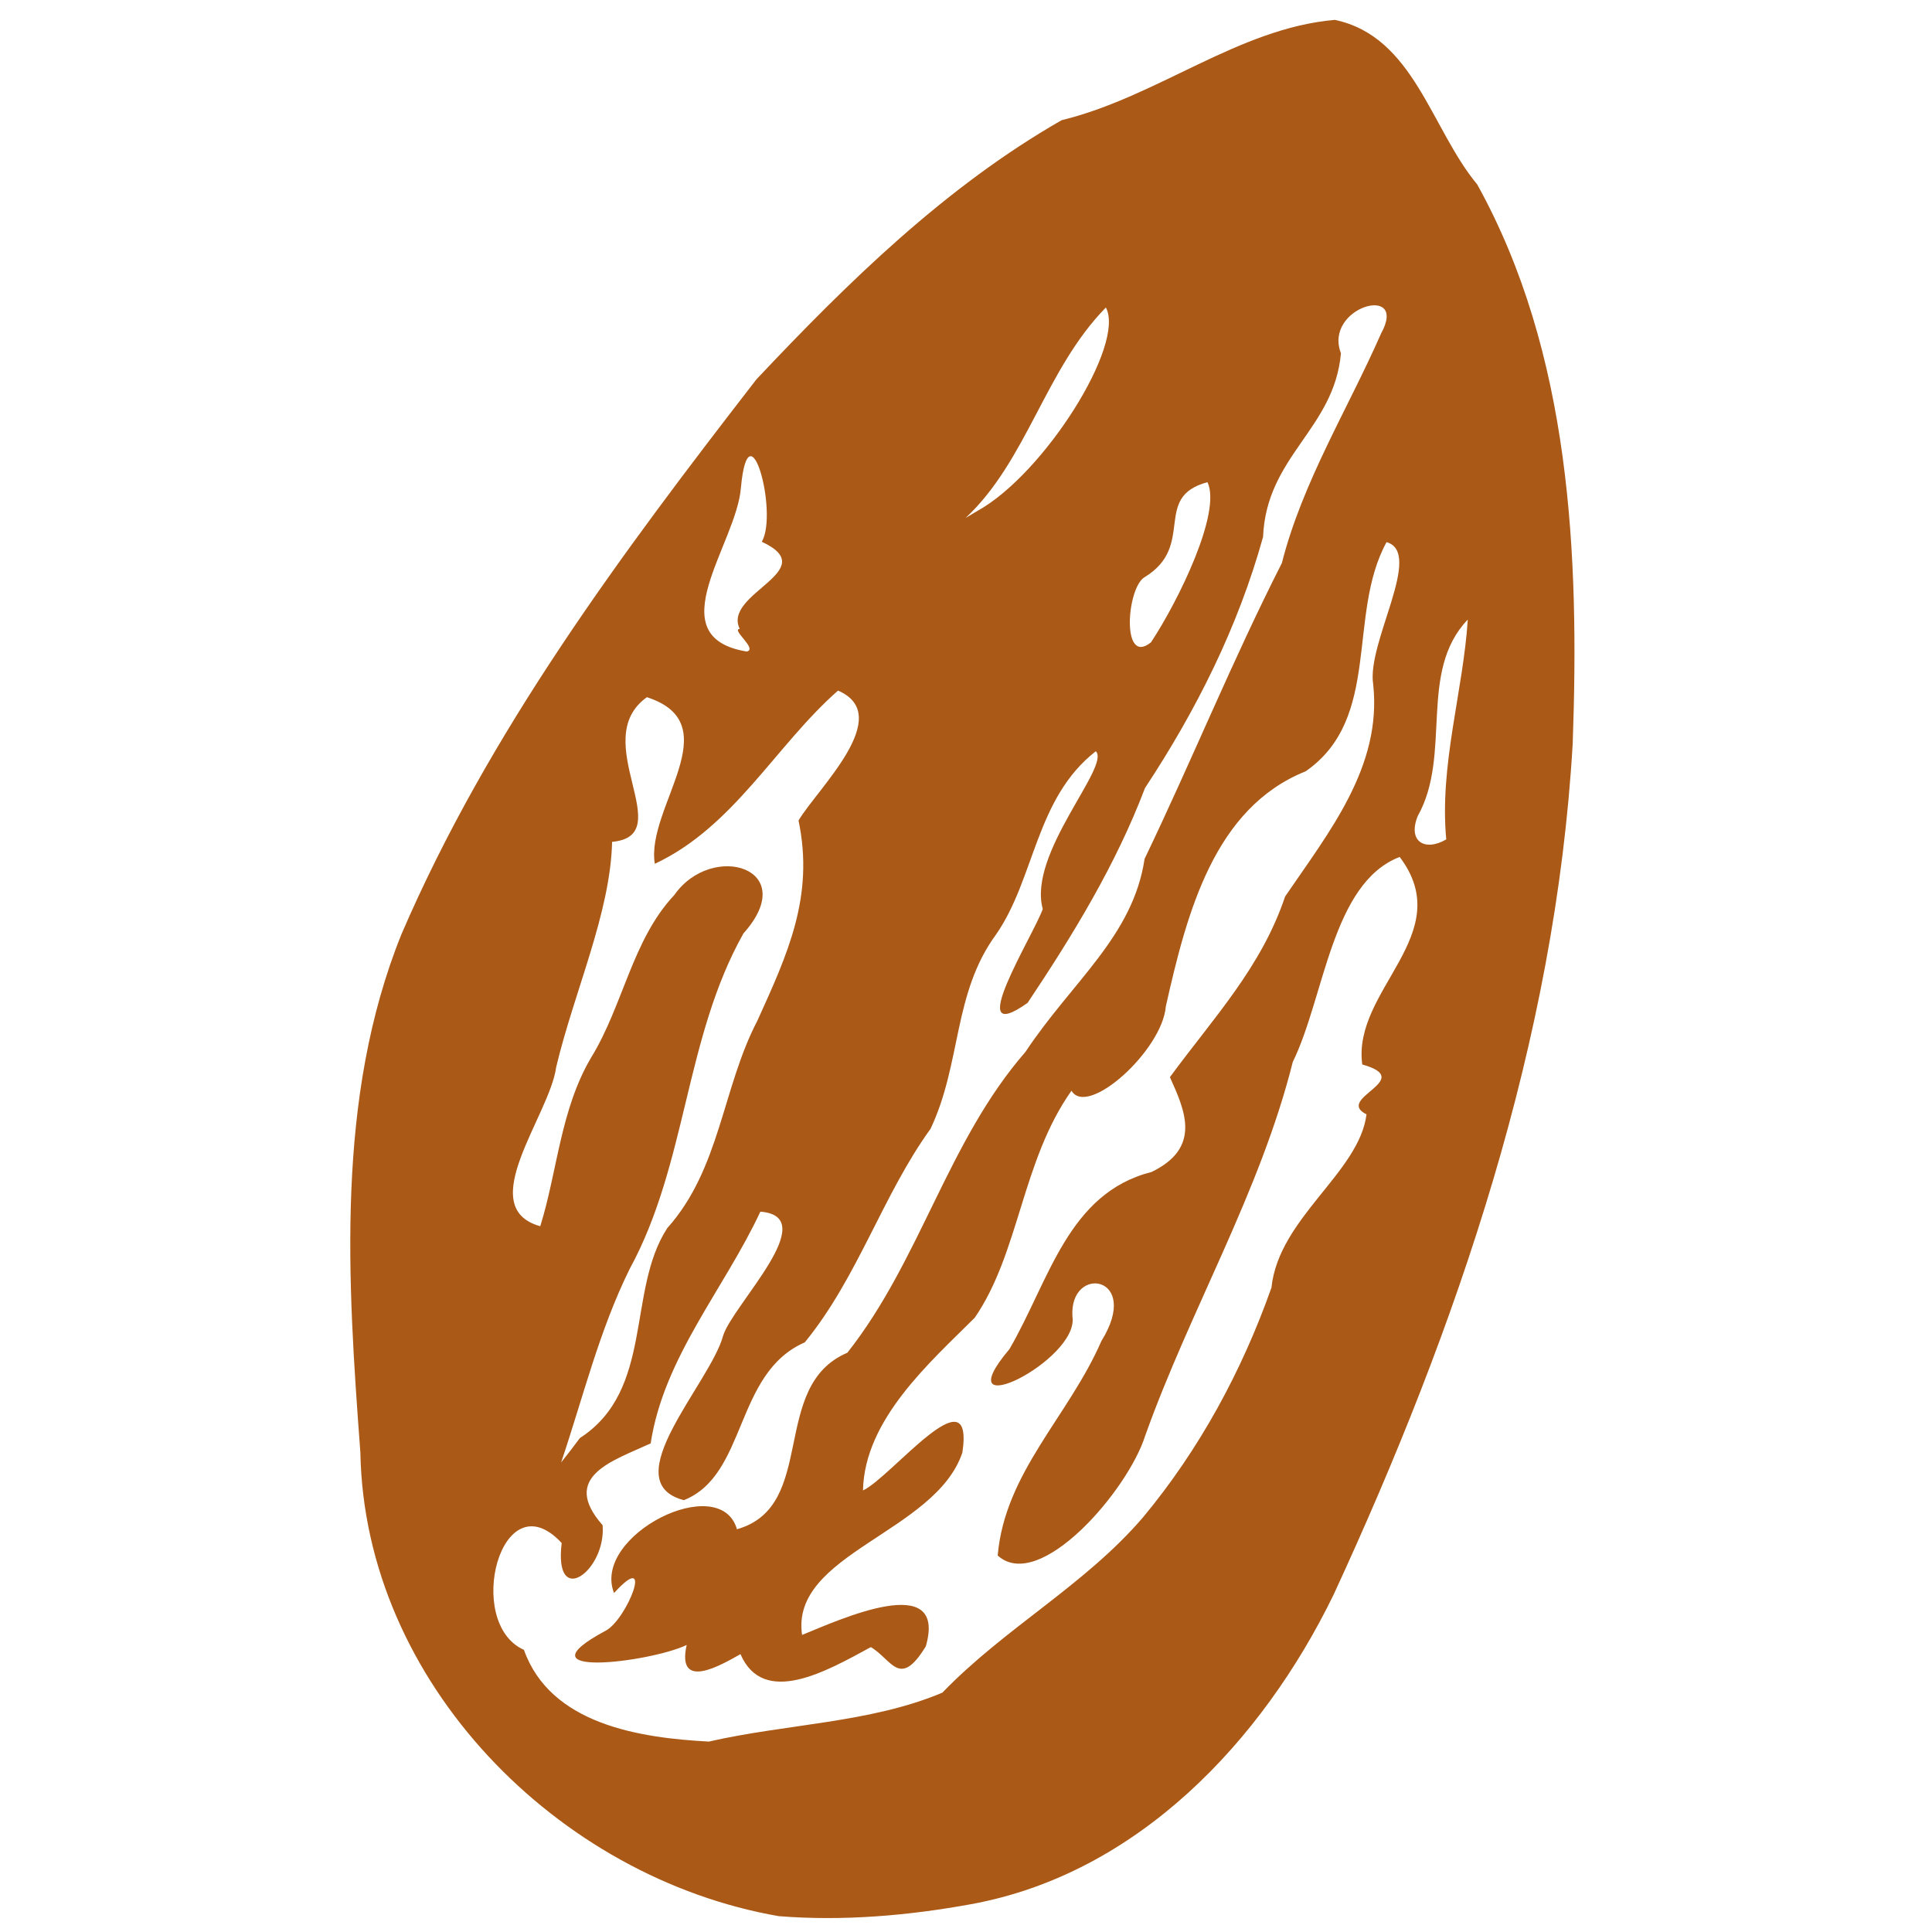
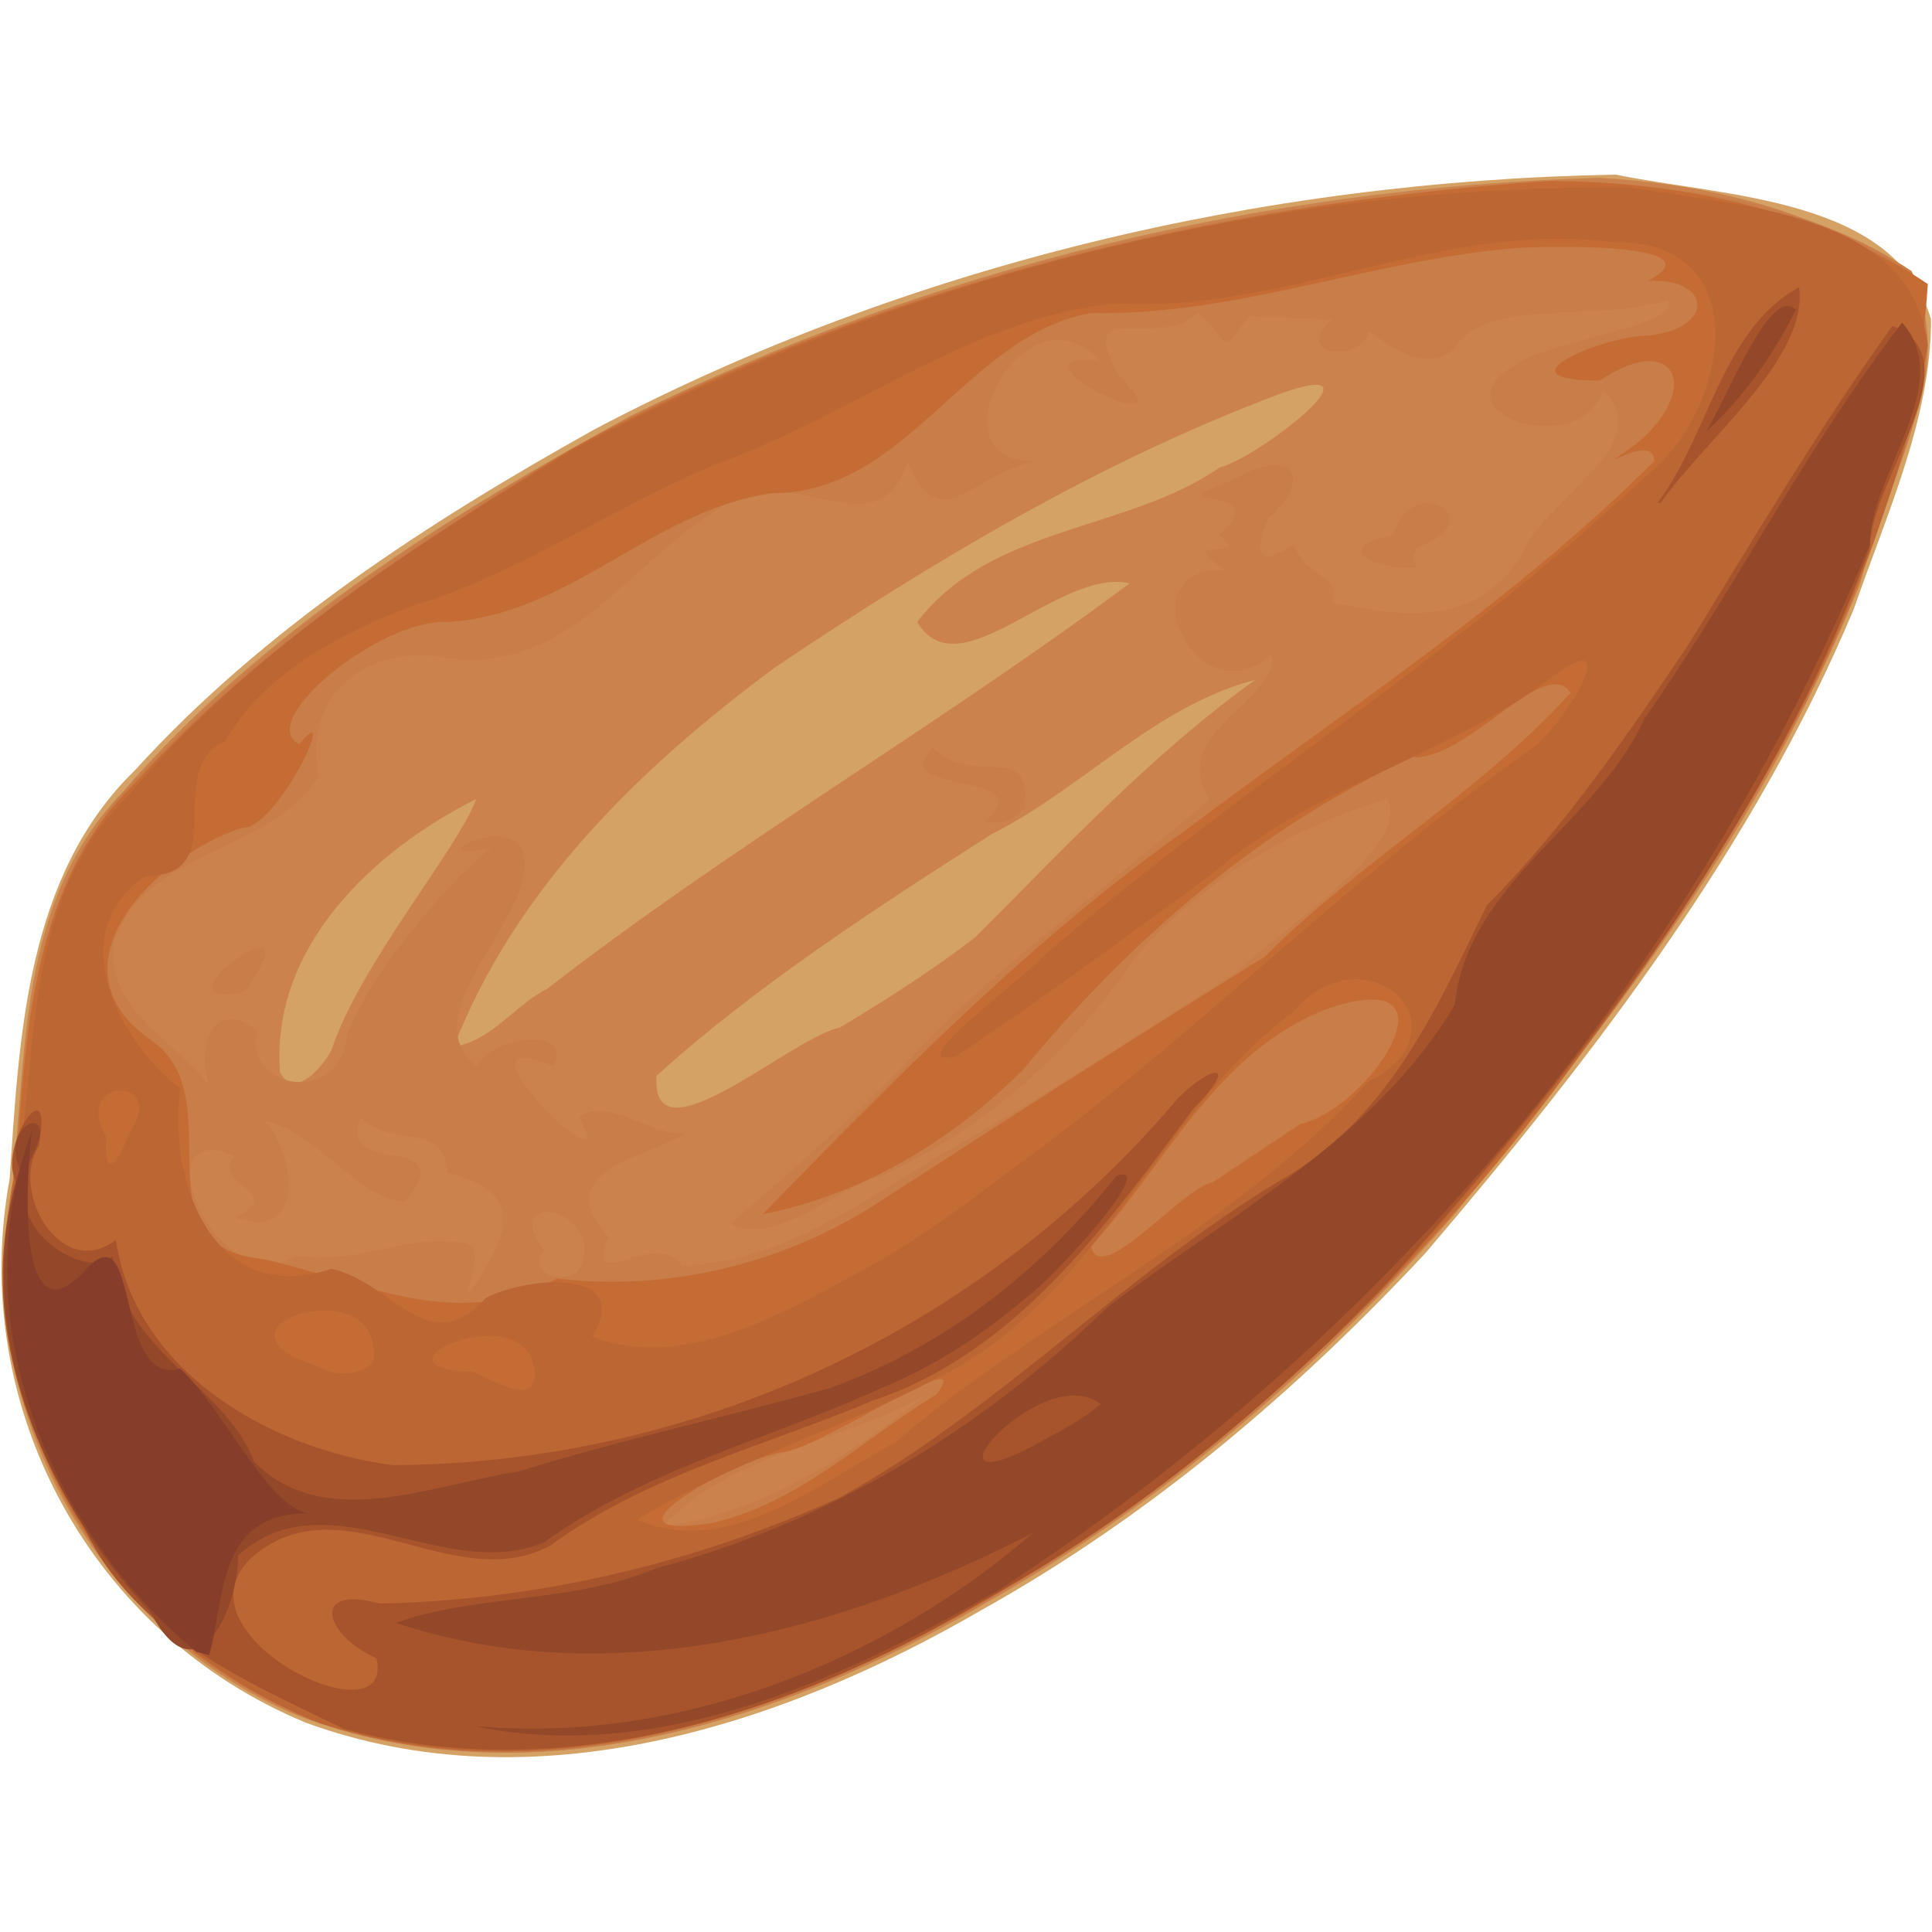
- <svg xmlns="http://www.w3.org/2000/svg" width="32" height="32" viewBox="0 0 328 509.33">
-   <path d="M114.67 505.16C56.369 495.042 5.43 443.503 4.34 382.9c-3.393-45.402-6.55-93.465 10.804-136.55C38.156 192.859 73.325 145.75 108.76 100c24.098-25.584 49.804-50.772 80.452-68.315 25.322-6.174 46.586-24.246 72.012-26.444 20.852 4.368 25.332 28.687 37.546 43.381 24.686 44.572 26.943 97.627 25.173 147.42-4.534 78.282-30.38 153.71-63.043 224.38-18.8 38.637-51.729 73.571-95.534 81.57-16.631 3.039-33.815 4.503-50.696 3.167zm-18.438-46.033c20.361-4.674 42.616-4.89 61.551-12.904 16.499-17.103 37.523-28.295 52.886-46.213 14.895-17.912 26.105-38.637 33.86-60.564 1.914-18.377 23.111-30.28 25.06-45.674-8.592-4.237 13.346-9.079-1.124-13.143-2.699-19.75 25.302-34.312 9.864-54.713-17.943 6.897-19.796 36.961-28.175 54.03-8.64 34.404-26.999 65.231-38.894 98.488-4.541 14.508-27.927 41.629-38.905 31.639 1.911-21.936 18.679-36.645 27.344-56.547 10.798-17.391-8.571-20.279-7.635-6.415 1.795 11.504-34.179 29.334-16.604 8.544 10.506-18.064 15.382-41.095 37.482-46.699 13.231-6.415 8.776-16.228 4.813-24.986 11.463-15.611 24.12-28.967 30.369-47.621 11.465-16.86 25.604-34.21 23.221-55.95-1.753-10.971 13.371-34.684 3.526-37.479-10.521 19.192-1.204 46.422-21.314 60.412-24.077 9.644-31.29 37.096-36.875 61.978-.928 11.567-20.618 29.381-24.875 22.238-13.132 18.557-13.683 42.619-25.49 59.826-11.684 11.686-29.099 26.795-29.472 45.554 7.47-3.5 29.439-31.618 26.199-9.999-7.031 21.098-45.434 26.672-42.26 48.086 9.692-3.918 38.467-17.21 32.616 3.018-6.906 11.263-8.858 3.536-14.488.191-11.599 6.314-28.279 15.9-34.368 1.855-5.043 2.845-16.924 9.841-14.183-2.413-9.691 4.613-45.153 8.964-21.314-3.785 5.651-3.04 12.974-21.812 2.166-9.91-5.991-15.156 27.968-32.273 32.4-16.819 21.391-6.047 8.463-37.742 29.111-46.534 19.27-24.398 26.447-55.781 46.945-79.3 12.293-18.554 28.35-30.449 31.413-50.9 12.418-25.844 23.186-52.401 36.183-77.965 5.461-21.426 17.255-40.292 26.169-60.548 7.3-13.293-15.289-6.984-10.589 5.226-1.788 20.062-19.633 27.014-20.534 48.423-6.585 23.731-17.594 45.694-31.116 66.177-7.693 20.263-18.952 38.672-30.955 56.654-17.404 12.338 1.586-17.862 3.996-24.745-4.041-14.683 18.002-37.679 13.98-41.588-15.913 12.419-16.008 33.46-26.268 48.273-11.422 15.537-9.101 33.929-17.291 51.258-12.676 17.528-19.114 39.12-33.156 56.302-18.631 8.141-15.13 34.925-31.881 41.602-18.518-4.834 7.065-30.928 10.362-43.402 2.571-8.124 26.337-31.359 9.806-32.657-9.558 20.461-25.446 38.365-28.92 61.091-9.982 4.61-23.967 8.723-12.669 21.569 1.007 11.92-12.93 22.284-10.786 4.697-15.988-17.219-25.834 21.091-9.958 28.16 7.022 19.732 30.666 23.224 48.777 24.185zm-34.036-80.005c19.641-12.697 12.298-38.885 23.053-55.355 13.974-15.625 14.5-36.97 23.742-54.658 8.006-17.666 15.05-32.8 10.86-52.806 5.037-8.453 25.584-27.703 10.409-34.243-16.47 14.485-27.44 35.894-48.295 45.664-2.465-14.749 19.89-36.82-2.087-43.922-15.875 11.327 8.7 36.508-9.175 38.132-.452 18.81-9.977 39.396-14.742 59.378-1.643 12.659-21.896 37.009-4.199 41.958 4.508-14.421 5.316-30.775 13.41-44.461 8.438-13.718 10.852-31.093 21.93-42.856 9.979-14.246 33.58-7.034 18.215 10.141-15.514 27.594-14.836 60.688-29.996 88.462-8.046 16.286-12.273 33.892-18.058 50.985l2.497-3.185zm228.41-157.83c-1.837-19.613 4.474-39.112 5.678-57.959-13.199 13.801-4.086 35.52-13.175 51.761-2.751 6.696 1.818 9.507 7.497 6.198zm-186.25-55.5c-4.647-9.386 22.148-15.358 5.814-22.969 4.397-7.617-3.428-36.532-5.504-14.308-1.093 14.886-22.117 39.343 1.518 43.245 3.022-.601-4.226-5.851-1.829-5.968zm108.42 3.537c7.373-11.176 18.636-34.369 14.883-42.21-14.679 3.907-2.972 16.692-16.514 25.004-4.778 2.638-6.301 23.66 1.631 17.206zm-45.736-34.655c17.545-9.699 39.091-43.898 33.834-53.607-15.99 16.299-20.755 40.302-36.964 55.475z" fill="#aa5917" />
+ <svg xmlns="http://www.w3.org/2000/svg" width="32" height="32" viewBox="0 0 600.3 491.8">
+   <path fill="#d4a265" d="M305 446c-62 36-139 61-210 35A153 153 0 0 1 3 312c3-44 5-94 39-127 40-44 91-77 143-106C282 28 392 2 502 0c34 7 87 7 98 45 0 31-14 61-24 90-31 74-81 139-133 200-40 43-86 82-138 111Z" />
+   <path fill="#cb824c" d="M306 444c-63 37-142 62-213 35-62-25-103-98-89-164 4-42 2-90 34-123 43-50 101-86 158-117C289 29 393 4 497 1c34 2 69 10 97 31 16 32-11 64-17 95-27 74-77 136-125 196-42 48-91 90-146 121Zm-3-207c28-28 55-57 87-80-31 8-54 34-82 48-36 23-73 47-104 75-2 28 42-12 57-15 15-9 29-18 42-28zm-133 16c58-45 122-82 181-126-22-5-53 34-66 12 23-30 65-28 94-48 12-3 53-35 19-23-56 21-108 52-157 85-42 31-81 69-100 118 12-2 19-13 29-18zm-67 19c9-27 39-62 45-78-32 16-64 46-61 85 5 9 14-3 16-7z" />
+   <path fill="#c97d48" d="M307 443c-61 36-137 62-207 38-67-23-110-99-96-168 4-44 5-94 40-127 42-46 97-81 152-111C291 29 397 3 502 3c32 2 65 9 92 27 14 32-8 65-16 97-32 80-87 150-144 215-37 40-80 74-127 101Zm-19-64c-26 15-61 18-82 41 31-4 58-22 82-41zm96-131c15-14 55-40 47-54-30 9-57 25-78 49-20 29-46 53-79 68-14 4-33 22-47 15 22-19 44-38 64-60 27-26 57-48 85-72-14-20 23-32 19-45-23 21-46-28-14-26-18-12 9-2-2-11 18-17-23-7 4-17 16-10 27-3 11 12-6 15 0 13 8 8 5 12 14 8 12 18 24 5 45 7 59-15 6-17 43-34 25-51-7 22-53 7-27-8 12-8 52-12 47-20-21 7-57-1-66 15-12 11-29-10-27-4-5 9-23 5-11-5l-26-1c-10 14-5 7-16-1-12 12-39-6-24 20 24 23-40-9-6-5-24-26-54 33-20 31-19 3-30 25-40 0-9 30-39-3-59 15-28 17-47 52-85 46-25-4-44 12-39 37-15 24-56 23-64 53-1 24 27 32 34 50-10-11-6-37 11-24-5 18 26 24 28 1 8-21 35-51 45-58-27 6 12-15 10 7-2 19-34 46-15 61 6-10 30-12 24 0-36-15 23 42 8 16 8-7 23 6 33 5-12 7-43 12-24 32-7 19 14-3 23 9 34-1 61-24 90-40 28-16 55-34 82-51zm56-126c-13 1-27-6-7-10 5-20 32-5 7 4l-1 3zm-134 79c19-16-32-8-16-23 11 13 32-3 28 19-3 4-8 5-12 4zM75 254c-29 6 22-31 3-3l-1 2zm106 84c5-18-26-22-12-4-6 9 10 12 12 4zm-34 8c10-16 18-29-8-36-1-16-16-7-27-17-8 19 32 4 14 26-14 0-29-23-44-25 10 10 13 38-9 30 17-8-8-10 0-19-30-13-6 46 19 31 20 3 33-7 52-4 9 1-3 21 3 14z" />
+   <path fill="#c56c34" d="M313 439c-63 38-141 66-214 42A152 152 0 0 1 5 309c3-42 5-89 37-120 39-43 87-74 136-104C271 35 376 9 481 2c41 0 84 9 118 32-6 93-59 173-112 245a610 610 0 0 1-174 160Zm-22-60c13-17-36 17-48 18-14 2-61 28-22 22 27-6 47-26 70-40zm113-84c22-5 51-50 9-36-35 13-51 49-74 74 3 13 28-18 38-20l27-18zm-11-52c30-30 67-51 95-82-8-12-32 21-49 20-48 22-88 57-121 97-22 22-50 39-81 45 41-42 83-85 131-119 49-37 102-71 146-115 0-10-23 7-6-5 21-17 13-36-11-20-33 0 2-14 15-14 21-2 20-18 0-17 23-12-33-11-43-10-44 4-86 21-130 20-39 7-57 56-99 56-37 5-63 38-101 40-21-1-60 31-46 38 13-16-7 27-18 26-27 9-61 43-28 66 26 18-6 64 35 68 31 7 60 23 91 6 34 4 69-4 99-23a7389 7389 0 0 1 121-77z" />
+   <path fill="#bc6633" d="M313 439c-63 38-141 66-214 42A154 154 0 0 1 7 299c4-36 4-78 32-105 38-46 90-79 140-109C280 32 393 3 507 4c32 6 87 7 92 49-6 36-20 72-36 106-35 70-83 133-136 190-34 34-72 66-114 90zm-35-45c47-40 105-66 147-112 33-17-1-48-23-22-43 32-61 90-111 114-30 16-64 26-93 44 28 12 56-11 80-24zm31-81c58-41 108-93 166-134 10-6 32-42 6-22-32 24-73 33-104 60-26 19-53 39-80 57-18 4 21-24 27-31 60-52 129-94 187-149 26-20 36-74-10-73-52-7-101 22-154 19-44 4-81 34-122 49-33 13-63 35-97 45-23 9-46 21-58 42-20 9 3 42-25 42-27 19-6 53 11 66-4 30 11 68 47 56 19 4 30 29 48 9 14-7 46-9 33 12 28 11 59-7 83-20 15-8 29-18 42-28zm-143 58c-3-23-55 0-19 1 5 2 21 12 19-1zm-50-2c4-30-56-11-18 1 5 3 13 4 18-1zm-76-71c13-18-18-18-7 1-1 14 4 8 7-1z" />
+   <path fill="#a7542c" d="M304 444c-59 35-130 57-197 39-31-15-66-30-81-63C6 389-6 350 5 313c-6-11 12-37 7-11-9 14 7 42 24 29 6 41 48 65 86 70a322 322 0 0 0 244-114c11-11 19-11 5 3-27 36-55 76-100 91-33 14-70 23-100 45-30 16-64-20-92 3-28 24 44 59 38 32-16-7-21-23 1-17 50-1 99-13 143-33 49-27 88-69 136-98 34-19 49-53 65-86 24-24 43-52 62-80 21-34 41-68 64-100 26 10-7 48-7 69-31 85-87 157-146 224-38 41-82 77-131 104Zm211-342c16-21 20-54 44-67 3 22-29 47-43 67z" />
+   <path fill="#934829" d="M310 440c-49 28-106 54-163 42 63 6 128-20 174-60-60 31-132 50-198 28 25-9 55-6 81-17 53-14 101-43 140-81 38-29 83-52 108-94 4-38 44-56 59-89 28-40 50-84 80-123 17 19-10 47-10 69a715 715 0 0 1-271 325Zm32-58c-18-14-59 33-21 13 7-4 14-7 21-13zm-68-5c-35 16-73 25-105 48-31 13-67-21-95 4 0 17-13 45-27 18-34-36-56-89-41-138-6-15 13-21 4-4-12 23 18 39 25 31 3 30 35 40 44 64 22 22 55 7 82 3 32-10 65-17 97-26 36-13 66-37 89-66 13-4-18 30-27 37-14 12-29 22-46 29zM530 80c7-11 20-46 28-38-7 14-16 27-28 38z" />
+   <path fill="#863e2b" d="M61 459c-46-38-73-104-51-162-2 14-5 66 16 44 18-21 9 36 30 30 14 13 28 45 41 45-30-1-27 27-32 44z" />
</svg>
